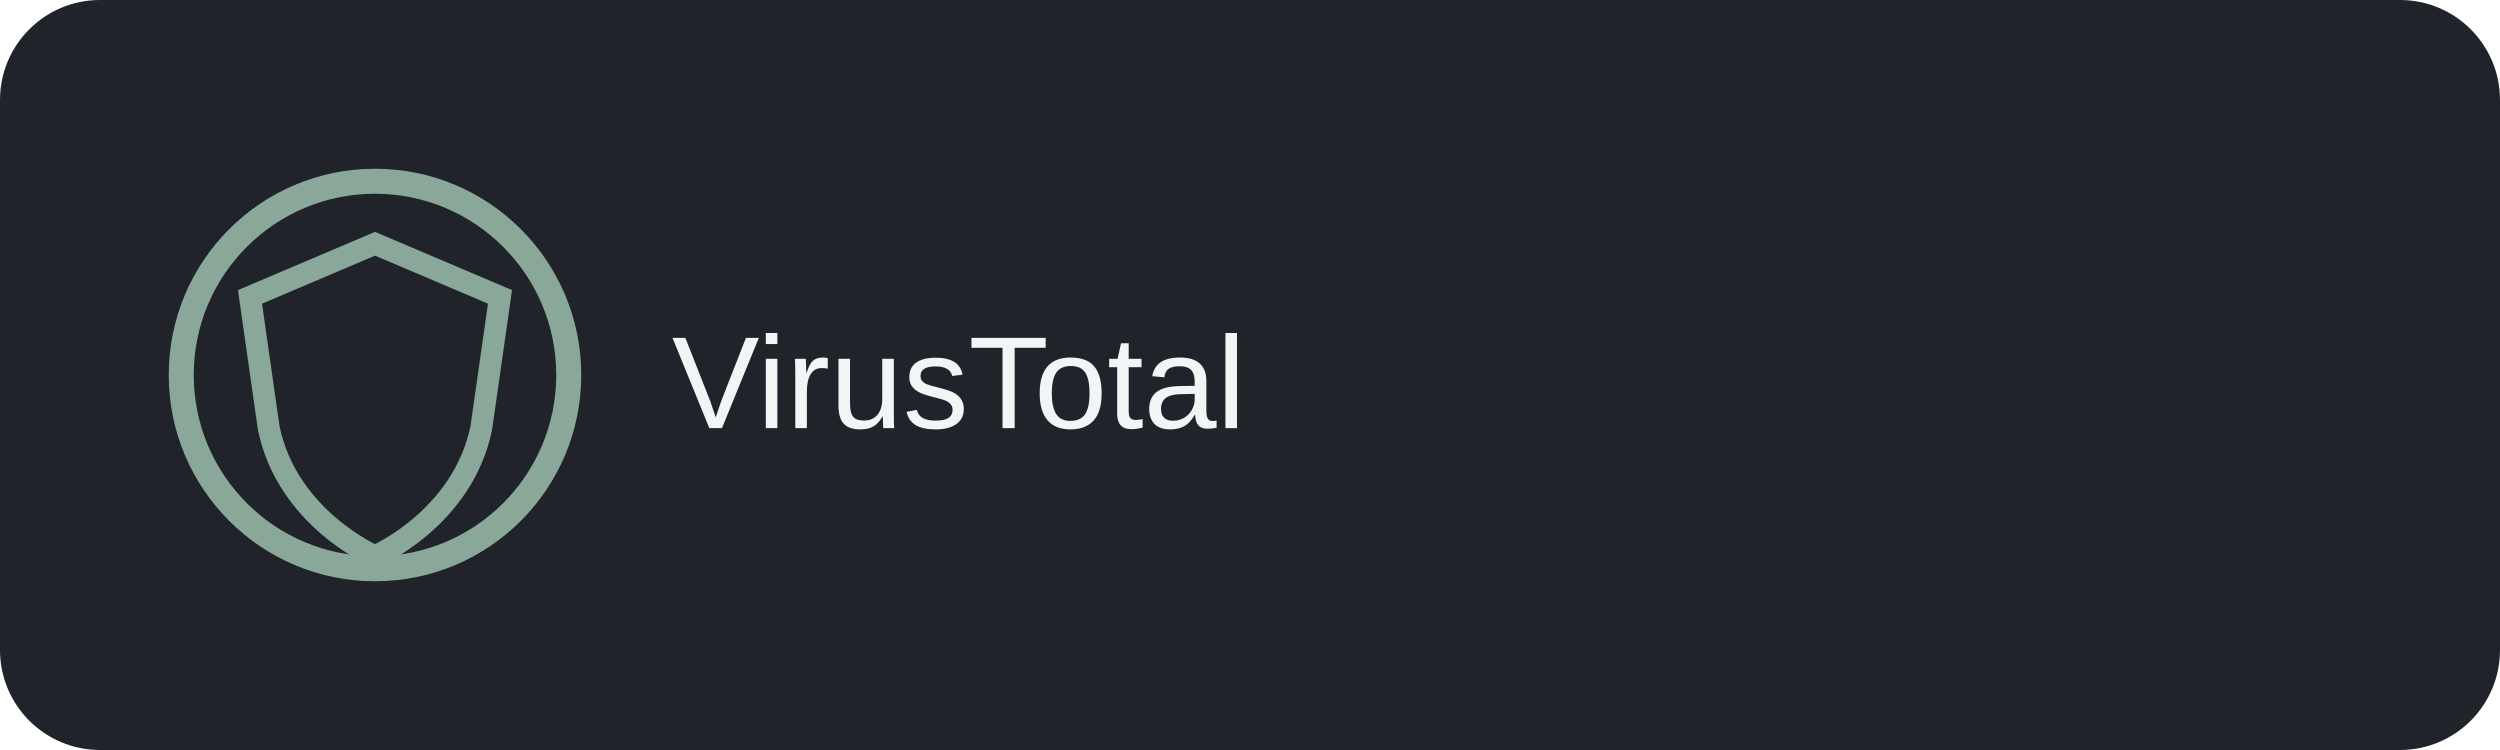
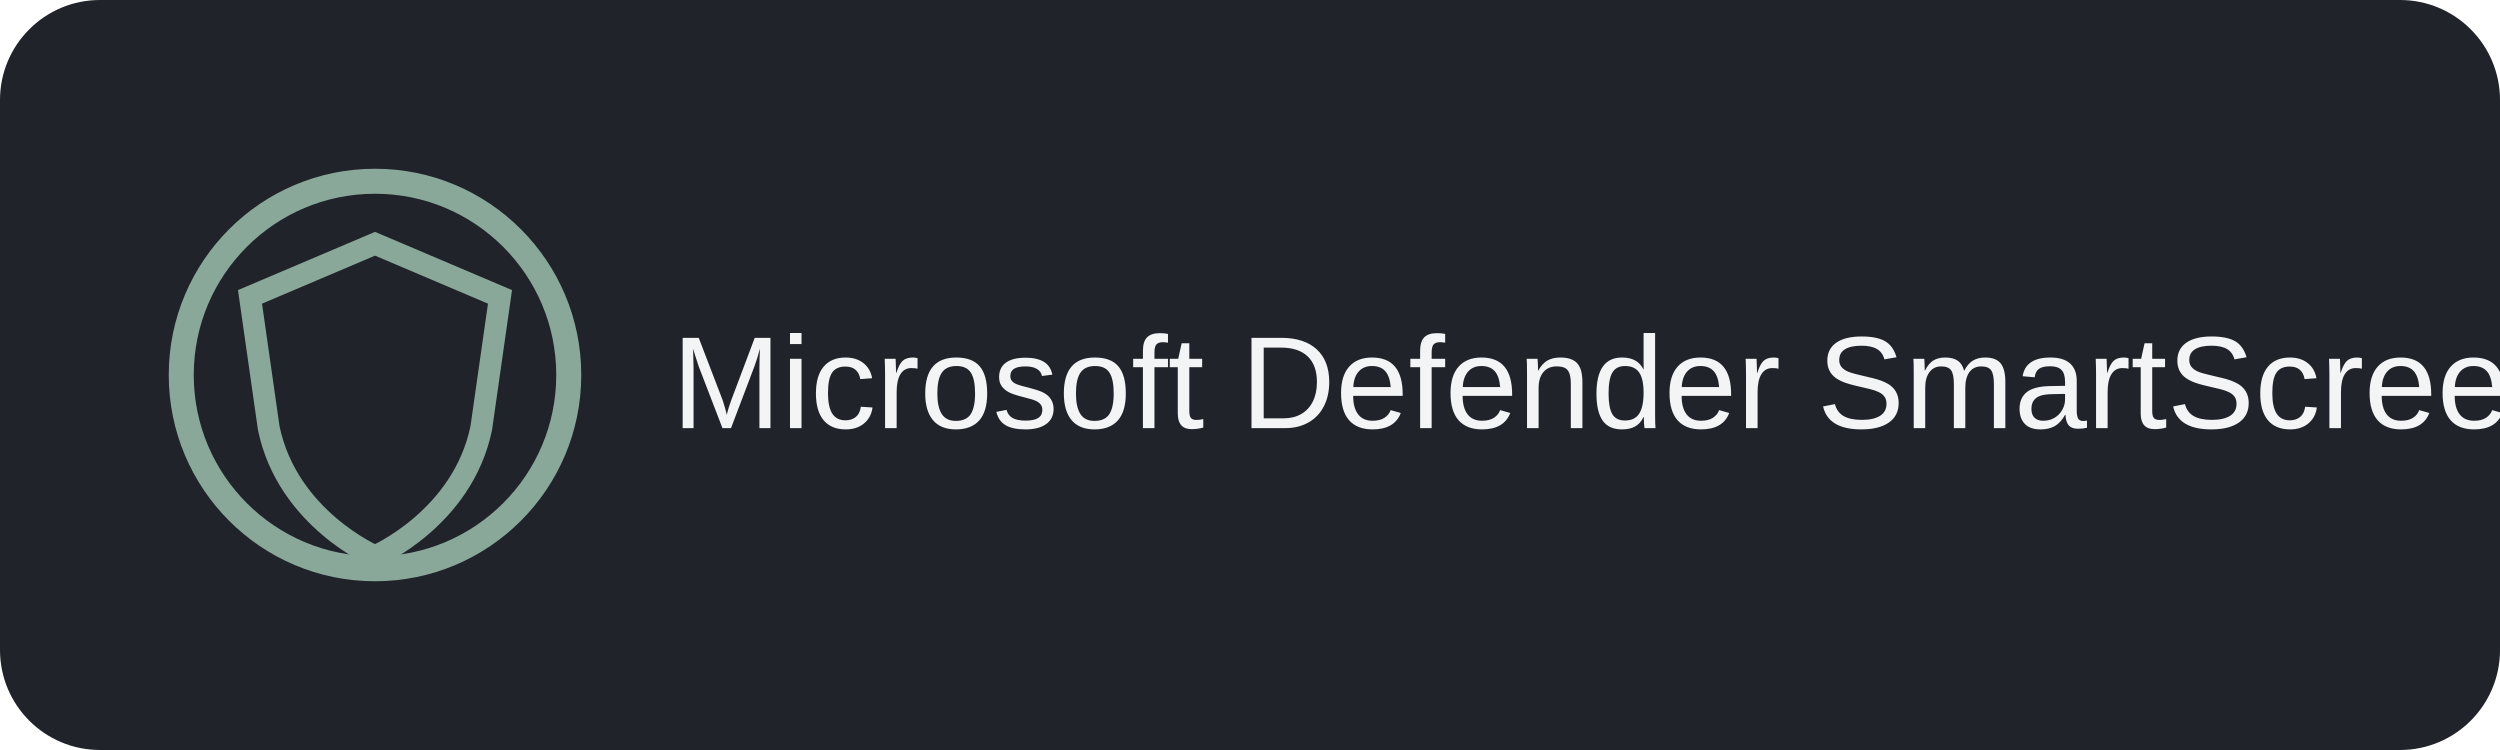
- <svg xmlns="http://www.w3.org/2000/svg" width="800" height="240" viewBox="0 0 800 240" role="img" aria-label="VirusTotal">
+ <svg xmlns="http://www.w3.org/2000/svg" width="800" height="240" viewBox="0 0 800 240" role="img" aria-label="Microsoft Defender SmartScreen">
  <rect width="800" height="240" rx="32" fill="#20242a" />
  <circle cx="120" cy="120" r="62" fill="none" stroke="#8aa89a" stroke-width="8" />
  <path d="M120 78 L160 95 L154 137 C148 166 120 178 120 178 C120 178 92 166 86 137 L80 95 Z" fill="none" stroke="#8aa89a" stroke-width="7" />
-   <text x="215" y="137" font-family="Arial, Helvetica, sans-serif" font-size="42" fill="#f2f4f5">VirusTotal</text>
+   <text x="215" y="137" font-family="Arial, Helvetica, sans-serif" font-size="42" fill="#f2f4f5">Microsoft Defender SmartScreen</text>
</svg>
